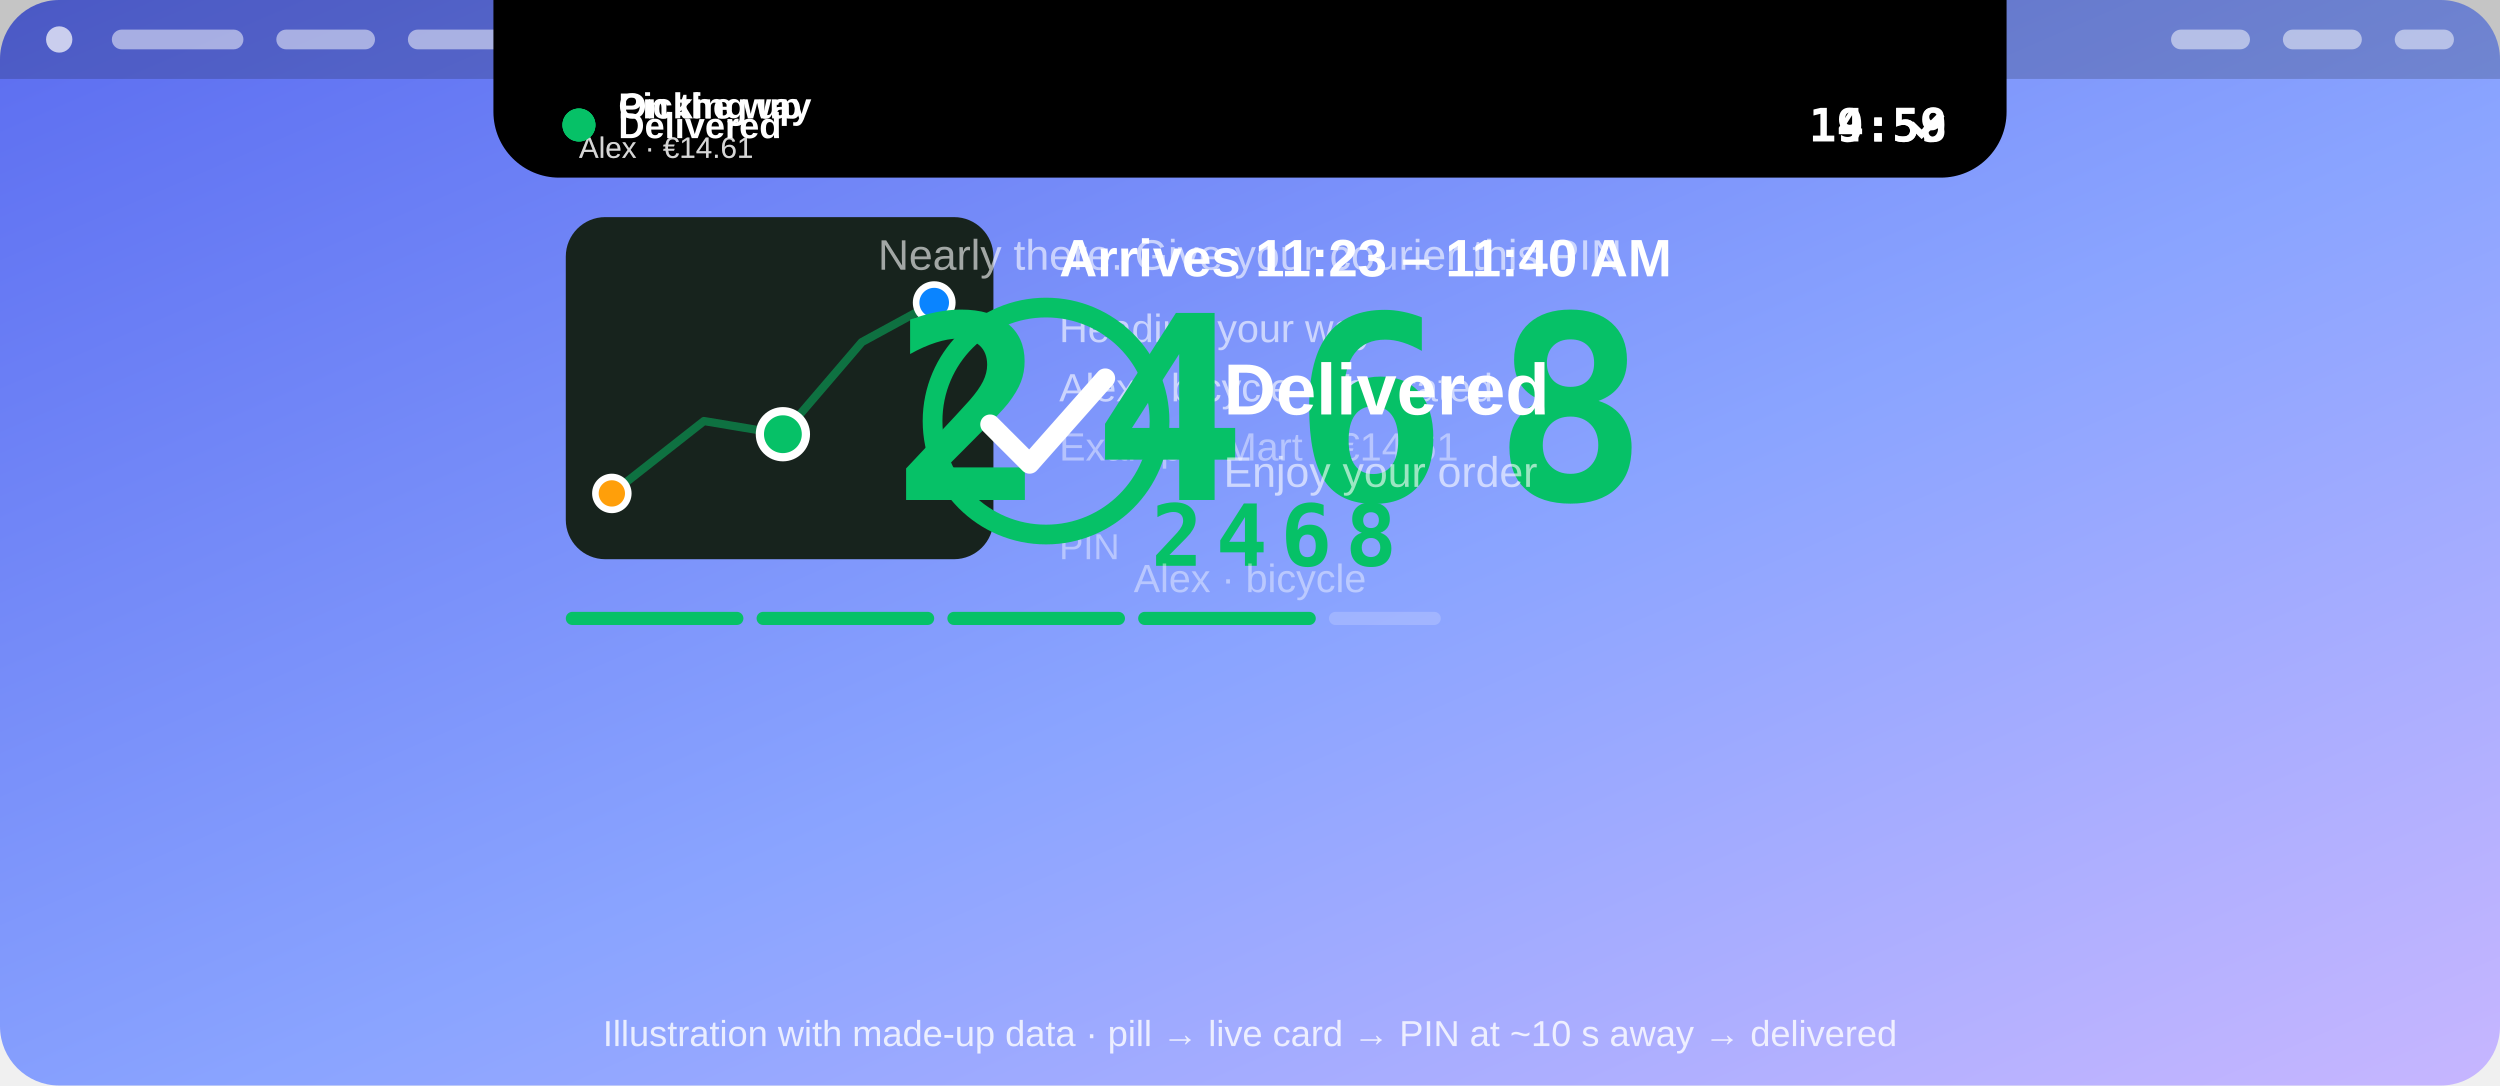
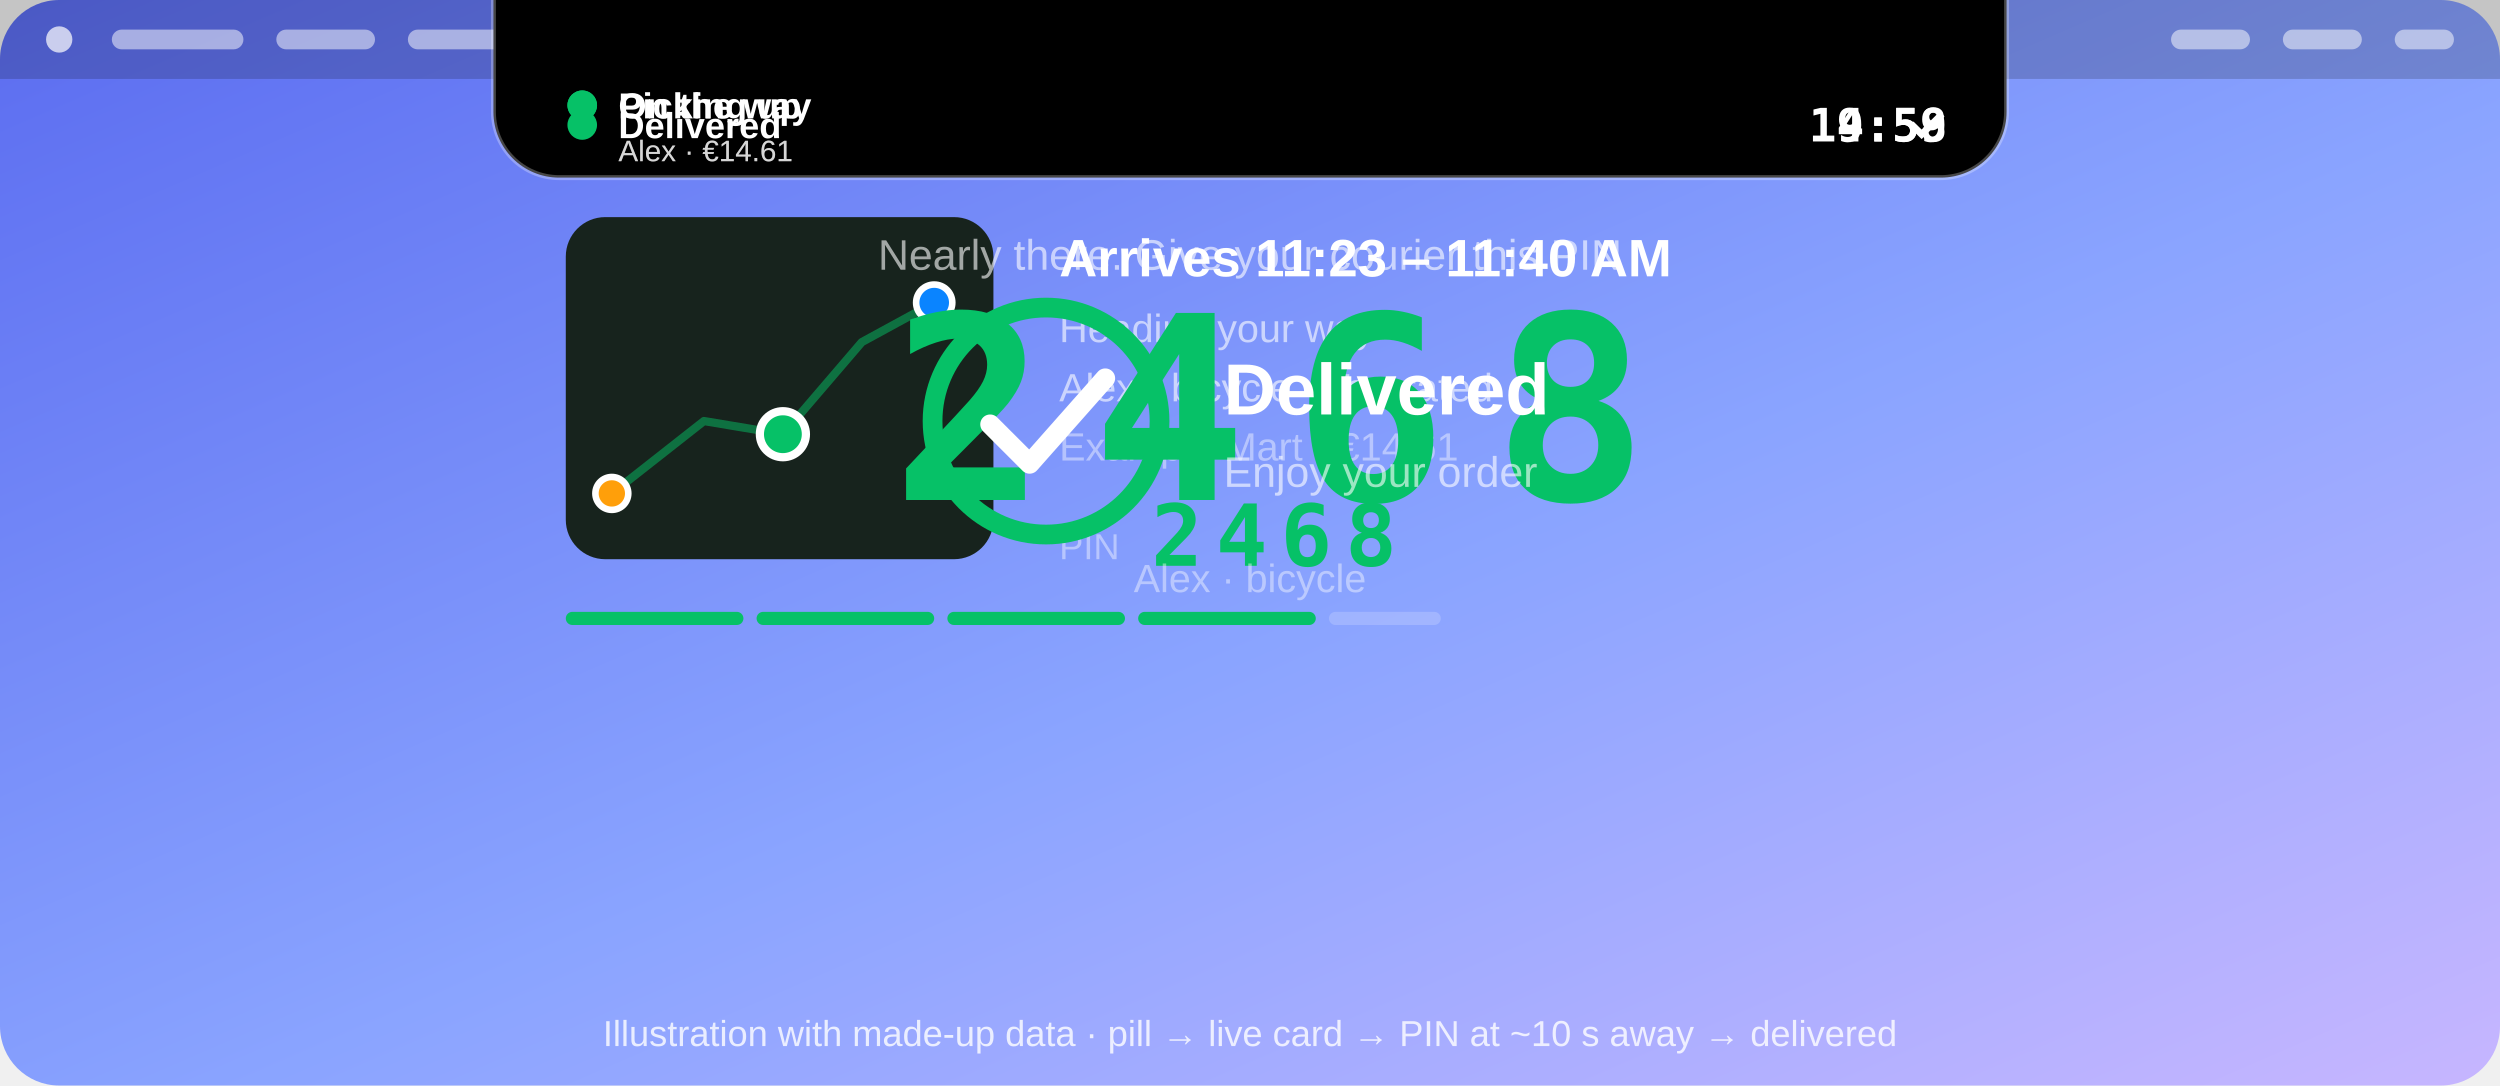
<svg xmlns="http://www.w3.org/2000/svg" viewBox="0 0 760 330" width="760" height="330" role="img" aria-label="Animated demo: the notch pill shows an Uber Eats order, expands into a card, drops down a large delivery PIN, then plays a delivered tick.">
  <defs>
    <linearGradient id="wall" x1="0" y1="0" x2="1" y2="1">
      <stop offset="0" stop-color="#5b6cf0" />
      <stop offset="0.55" stop-color="#8aa4ff" />
      <stop offset="1" stop-color="#c7b6ff" />
    </linearGradient>
  </defs>
  <style>
    .t { font-family: -apple-system, "SF Pro Text", "Helvetica Neue", Arial, sans-serif; fill: #fff; }
    .m { font-family: "SF Mono", Menlo, Consolas, monospace; }
    .dim { fill: #ffffff; fill-opacity: .6; }
    .dimmer { fill: #ffffff; fill-opacity: .42; }
    .g { fill: #06C167; }
    #body { animation: grow 22s ease-in-out infinite; }
    #A { animation: sceneA 22s linear infinite; }
    #B { animation: sceneB 22s linear infinite; }
    #C { animation: sceneC 22s linear infinite; }
    #D { animation: sceneD 22s linear infinite; }
    #bandLive { animation: bandLive 22s linear infinite; }
    #bandDone { animation: sceneD 22s linear infinite; }
    #ring { stroke-dasharray: 214; animation: ring 22s linear infinite; }
    #tick { stroke-dasharray: 60; animation: tick 22s linear infinite; }
    #pulse { transform-box: fill-box; transform-origin: center; animation: pulse 22s linear infinite; }
    @keyframes grow {
      0%, 20% { height: 84px; } 24%, 92% { height: 250px; } 96%, 100% { height: 84px; }
    }
    @keyframes sceneA { 0%, 20% { opacity: 1; } 21%, 95% { opacity: 0; } 97%, 100% { opacity: 1; } }
    @keyframes bandLive { 0%, 20% { opacity: 0; } 22%, 70% { opacity: 1; } 71%, 100% { opacity: 0; } }
    @keyframes sceneB { 0%, 23% { opacity: 0; } 26%, 44% { opacity: 1; } 46%, 100% { opacity: 0; } }
    @keyframes sceneC { 0%, 47% { opacity: 0; } 50%, 68% { opacity: 1; } 70%, 100% { opacity: 0; } }
    @keyframes sceneD { 0%, 71% { opacity: 0; } 73%, 92% { opacity: 1; } 94%, 100% { opacity: 0; } }
    @keyframes ring { 0%, 73% { stroke-dashoffset: 214; } 78%, 100% { stroke-dashoffset: 0; } }
    @keyframes tick { 0%, 78% { stroke-dashoffset: 60; } 81%, 100% { stroke-dashoffset: 0; } }
    @keyframes pulse { 0%, 80% { opacity: 0; transform: scale(1); } 81% { opacity: .55; transform: scale(1); } 87%, 100% { opacity: 0; transform: scale(1.5); } }
  </style>
  <rect width="760" height="330" rx="18" fill="url(#wall)" />
  <rect width="760" height="24" fill="#000" fill-opacity=".18" />
  <circle cx="18" cy="12" r="4" fill="#fff" fill-opacity=".7" />
  <rect x="34" y="9" width="40" height="6" rx="3" fill="#fff" fill-opacity=".5" />
  <rect x="84" y="9" width="30" height="6" rx="3" fill="#fff" fill-opacity=".5" />
  <rect x="124" y="9" width="36" height="6" rx="3" fill="#fff" fill-opacity=".5" />
  <rect x="660" y="9" width="24" height="6" rx="3" fill="#fff" fill-opacity=".5" />
  <rect x="694" y="9" width="24" height="6" rx="3" fill="#fff" fill-opacity=".5" />
  <rect x="728" y="9" width="18" height="6" rx="3" fill="#fff" fill-opacity=".5" />
-   <rect id="body" x="150" y="-30" width="460" height="84" rx="20" fill="#000" />
+   <rect id="body" x="150" y="-30" width="460" height="84" rx="20" fill="#000" stroke="#ffffff" stroke-opacity=".28" stroke-width="1.5" />
  <g id="A">
-     <circle cx="176" cy="38" r="5" class="g" />
+     <circle cx="177" cy="32" r="4.5" class="g" />
    <text x="188" y="36" class="t" font-size="11" font-weight="600">Picking up</text>
-     <text x="176" y="48" class="t dim" font-size="9">Alex · €14.61</text>
+     <text x="188" y="49" class="t dim" font-size="9">Alex · €14.61</text>
    <text x="592" y="43" class="t m" font-size="14" font-weight="700" text-anchor="end">14:58</text>
  </g>
  <g id="bandLive">
-     <circle cx="176" cy="38" r="5" class="g" />
+     <circle cx="177" cy="32" r="4.5" class="g" />
    <text x="188" y="36" class="t" font-size="11" font-weight="600">On the way</text>
-     <text x="176" y="48" class="t dim" font-size="9">Alex · €14.61</text>
+     <text x="188" y="49" class="t dim" font-size="9">Alex · €14.61</text>
    <text x="592" y="43" class="t m" font-size="14" font-weight="700" text-anchor="end">9:59</text>
  </g>
  <g id="B">
    <rect x="172" y="66" width="130" height="104" rx="12" fill="#17231d" />
    <polyline points="186,150 214,128 238,132 262,104 284,92" fill="none" stroke="#06C167" stroke-opacity=".5" stroke-width="2.5" stroke-linecap="round" stroke-linejoin="round" />
    <circle cx="186" cy="150" r="5" fill="#ff9f0a" stroke="#fff" stroke-width="2" />
    <circle cx="284" cy="92" r="5.5" fill="#0a84ff" stroke="#fff" stroke-width="2" />
    <circle cx="238" cy="132" r="7" class="g" stroke="#fff" stroke-width="2.5" />
    <text x="322" y="84" class="t" font-size="16" font-weight="650">Arrives 11:23 – 11:40 AM</text>
    <text x="322" y="104" class="t dim" font-size="12">Heading your way</text>
    <text x="322" y="122" class="t dim" font-size="12">Alex · bicycle · Top-rated</text>
    <text x="322" y="140" class="t dimmer" font-size="12">Example Mart · €14.61</text>
    <text x="322" y="170" class="t dimmer" font-size="11">PIN</text>
    <text x="350" y="172" class="t m g" font-size="26" font-weight="700" letter-spacing="4">2468</text>
    <g>
      <rect x="172" y="186" width="54" height="4" rx="2" class="g" />
      <rect x="230" y="186" width="54" height="4" rx="2" class="g" />
      <rect x="288" y="186" width="54" height="4" rx="2" class="g" />
      <rect x="346" y="186" width="54" height="4" rx="2" class="g" />
      <rect x="404" y="186" width="34" height="4" rx="2" fill="#fff" fill-opacity=".18" />
    </g>
  </g>
  <g id="C">
    <text x="380" y="82" class="t dim" font-size="13" font-weight="500" text-anchor="middle">Nearly there. Give your courier this PIN</text>
    <text x="386" y="152" class="t m g" font-size="78" font-weight="700" letter-spacing="14" text-anchor="middle">2468</text>
    <text x="380" y="180" class="t dimmer" font-size="12" text-anchor="middle">Alex · bicycle</text>
  </g>
  <g id="bandDone">
-     <circle cx="176" cy="38" r="5" class="g" />
+     <circle cx="177" cy="38" r="4.5" class="g" />
    <text x="188" y="42" class="t" font-size="11" font-weight="600">Delivered</text>
    <text x="592" y="43" class="t" font-size="15" font-weight="700" text-anchor="end">✓</text>
  </g>
  <g id="D">
    <circle id="pulse" cx="318" cy="128" r="36" fill="none" stroke="#06C167" stroke-width="3" />
    <circle id="ring" cx="318" cy="128" r="34" fill="none" stroke="#06C167" stroke-width="5" stroke-linecap="round" transform="rotate(-90 318 128)" />
    <path id="tick" d="M301 129 L313 141 L336 115" fill="none" stroke="#fff" stroke-width="6" stroke-linecap="round" stroke-linejoin="round" />
    <text x="372" y="126" class="t" font-size="22" font-weight="650">Delivered</text>
    <text x="372" y="148" class="t dim" font-size="13">Enjoy your order</text>
  </g>
  <text x="380" y="318" class="t" fill-opacity=".85" font-size="11" text-anchor="middle" style="fill-opacity:.8">Illustration with made-up data · pill → live card → PIN at ~10 s away → delivered</text>
</svg>
